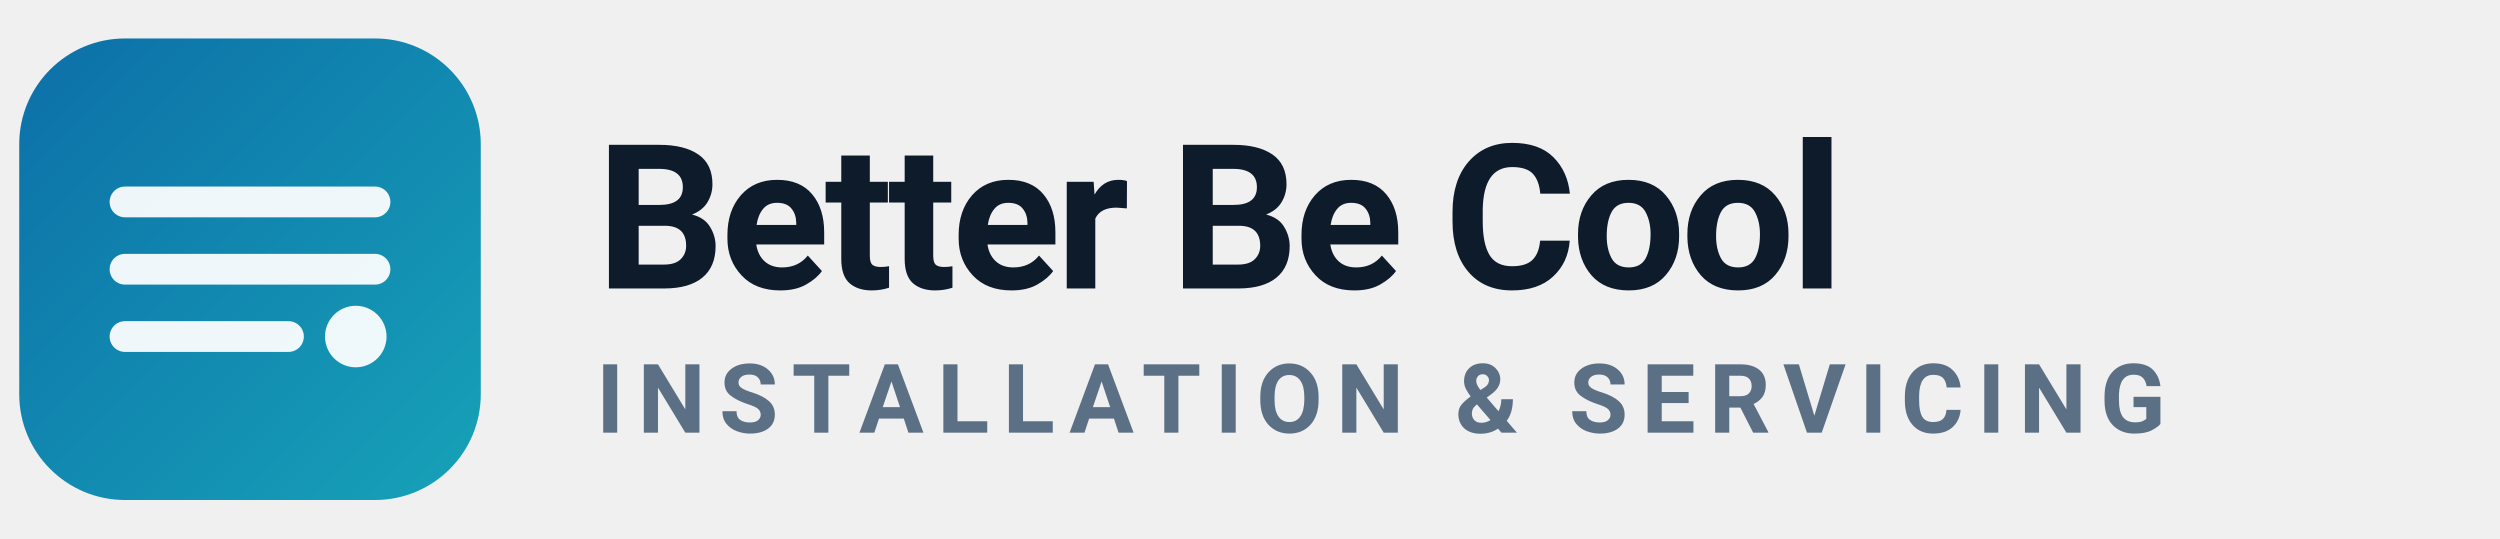
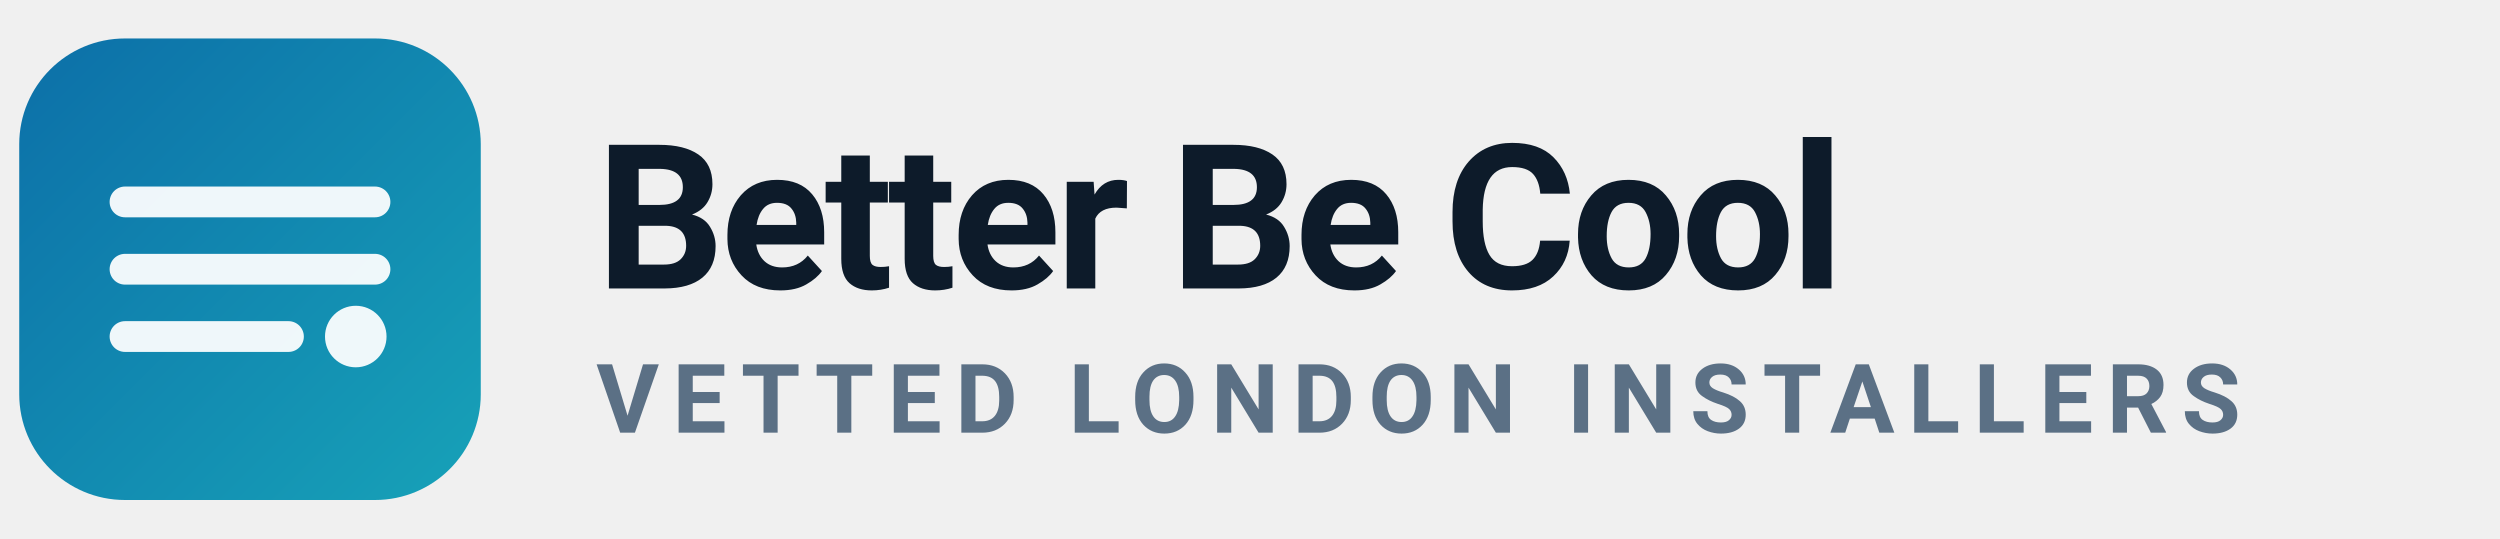
<svg xmlns="http://www.w3.org/2000/svg" viewBox="0 0 260 56" width="260" height="56" role="img" aria-label="Better Be Cool">
  <rect width="48" height="48" x="2" y="4" rx="11" fill="url(#g)" />
  <path d="M13 21h26M13 28h26M13 35h17" stroke="#fff" stroke-width="3.2" stroke-linecap="round" opacity=".93" />
  <circle cx="37" cy="35" r="3.2" fill="#fff" opacity=".93" />
  <text x="62" y="30" font-family="-apple-system, Segoe UI, Roboto, Helvetica, Arial, sans-serif" font-size="21" font-weight="700" letter-spacing="-.5" fill="#0d1b2a">Better Be Cool</text>
-   <text x="62" y="45" font-family="-apple-system, Segoe UI, Roboto, Helvetica, Arial, sans-serif" font-size="10" font-weight="600" letter-spacing="1.4" fill="#5b7085">INSTALLATION &amp; SERVICING</text>
+   <text x="62" y="45" font-family="-apple-system, Segoe UI, Roboto, Helvetica, Arial, sans-serif" font-size="10" font-weight="600" letter-spacing="1.4" fill="#5b7085">VETTED LONDON INSTALLERS</text>
  <defs>
    <linearGradient id="g" x1="2" y1="4" x2="50" y2="52" gradientUnits="userSpaceOnUse">
      <stop stop-color="#0c6fa8" />
      <stop offset="1" stop-color="#17a2b8" />
    </linearGradient>
  </defs>
</svg>
